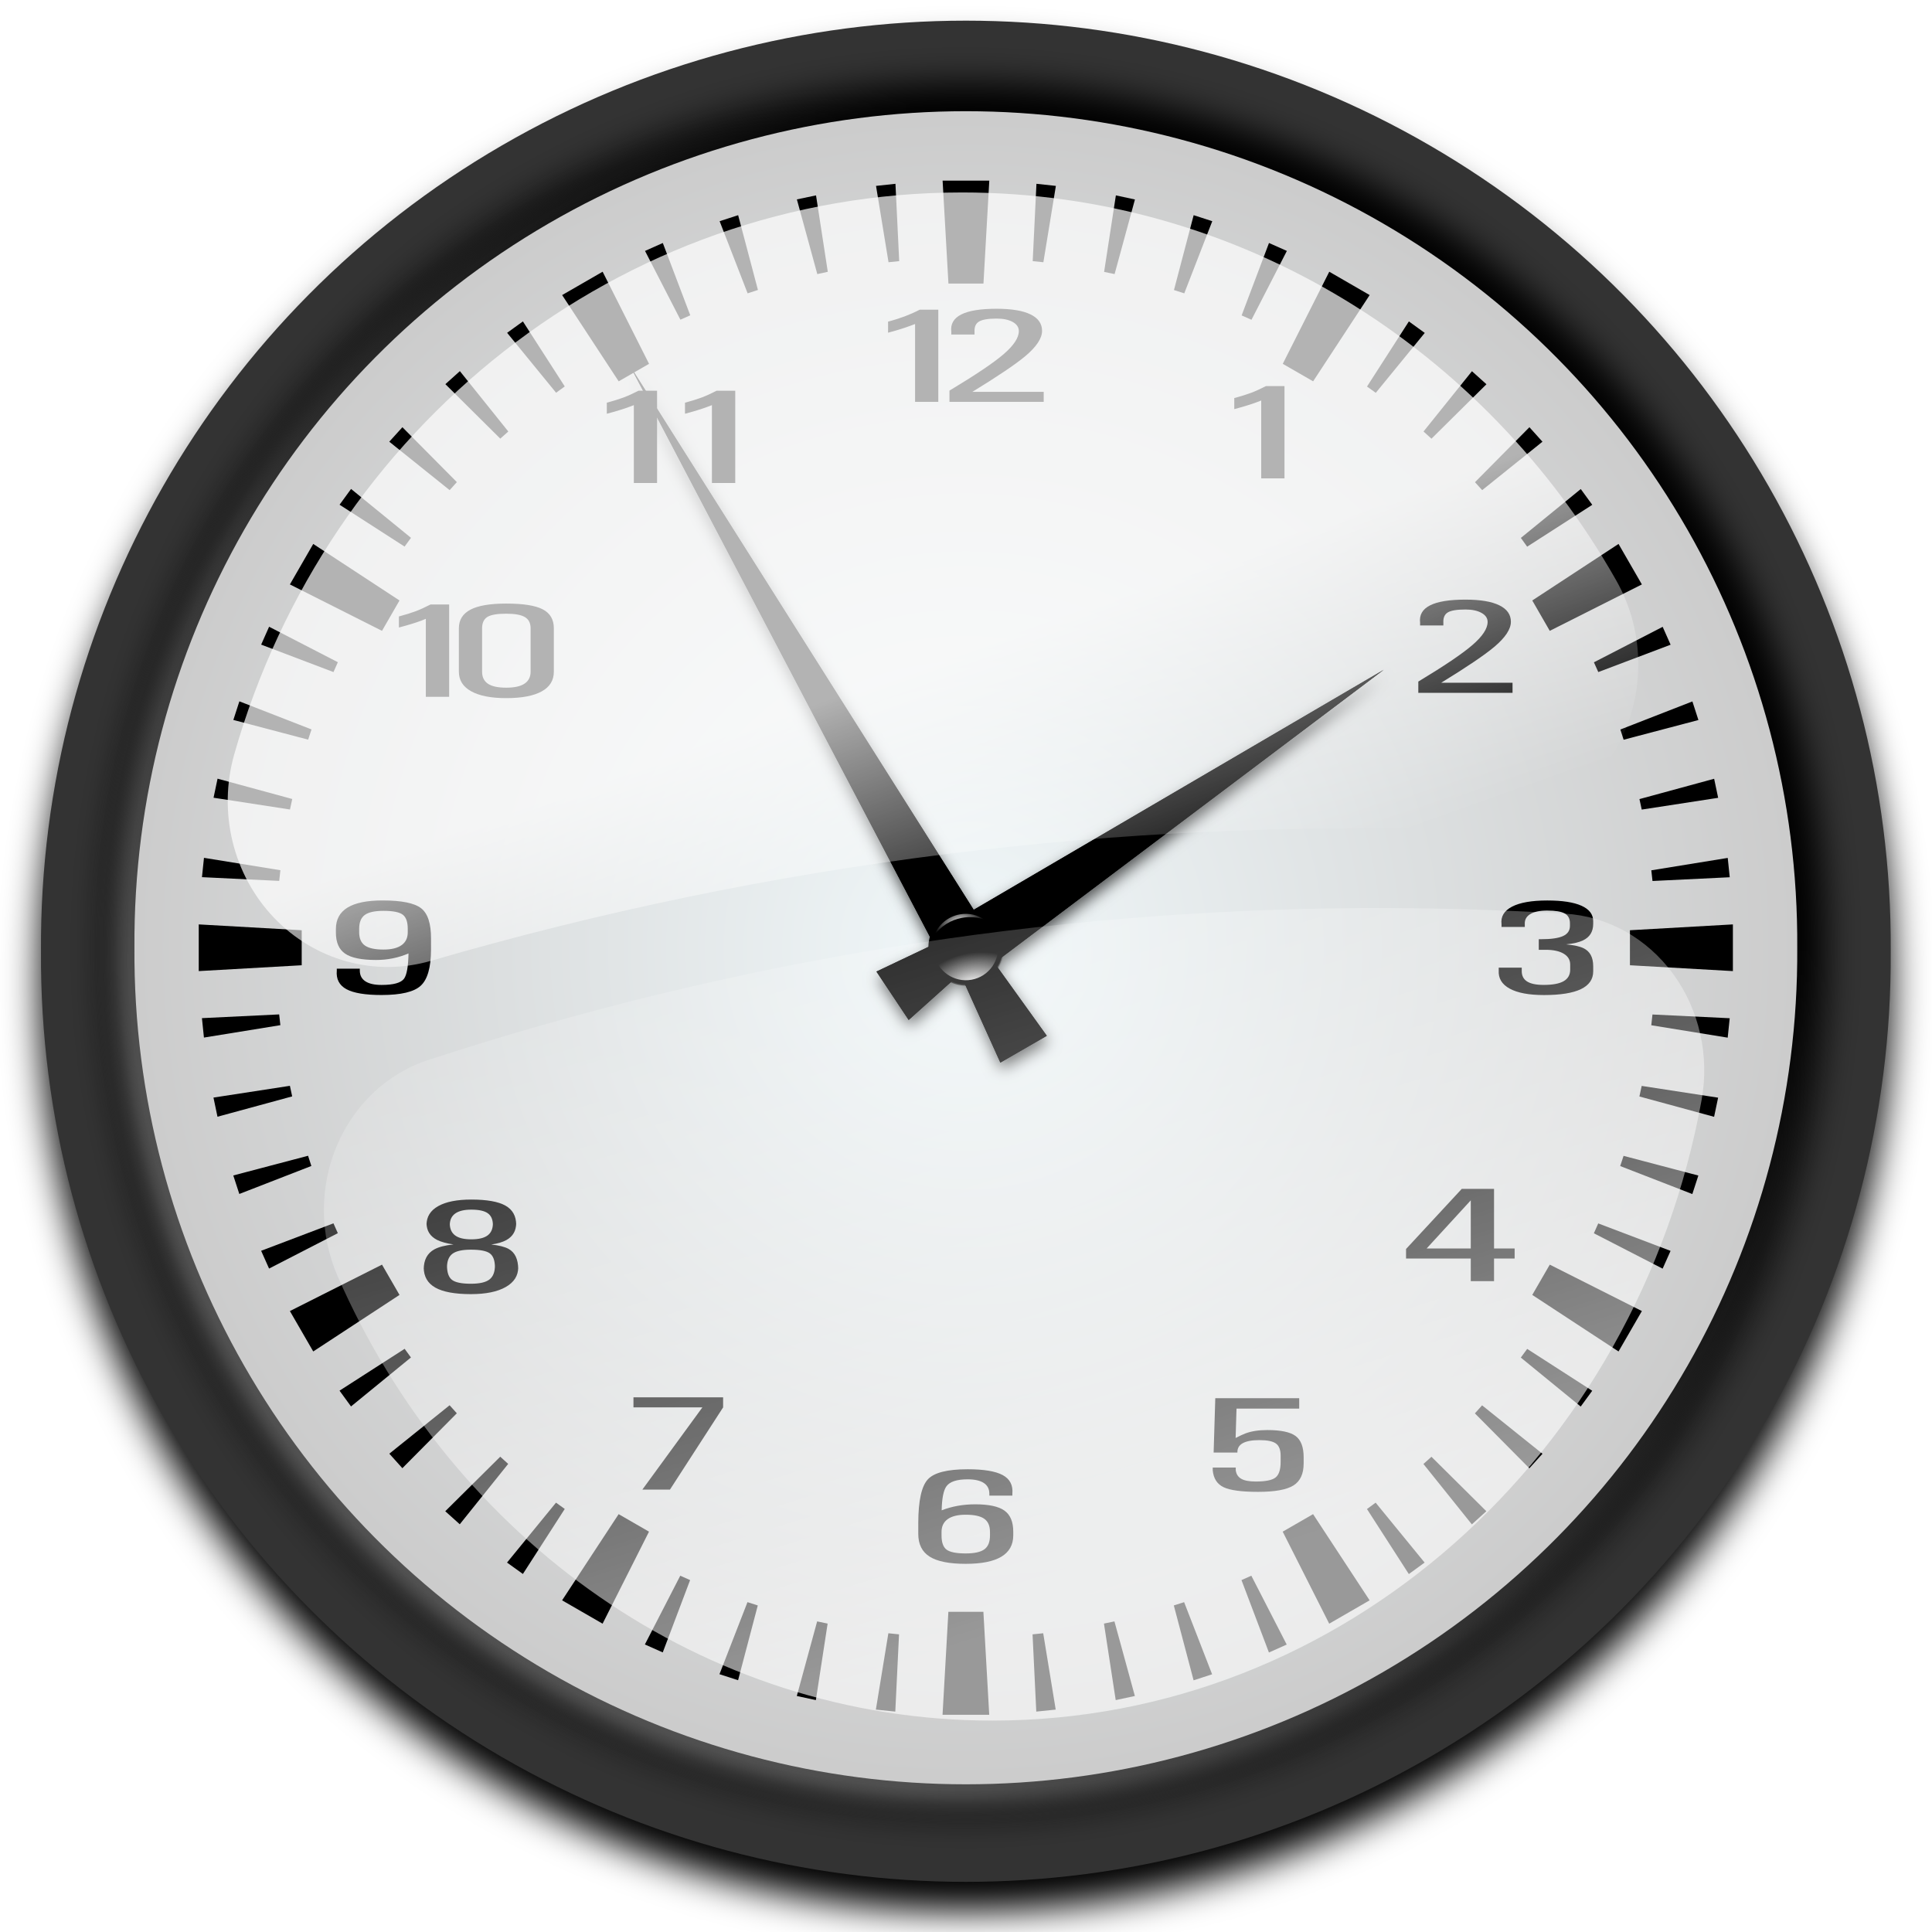
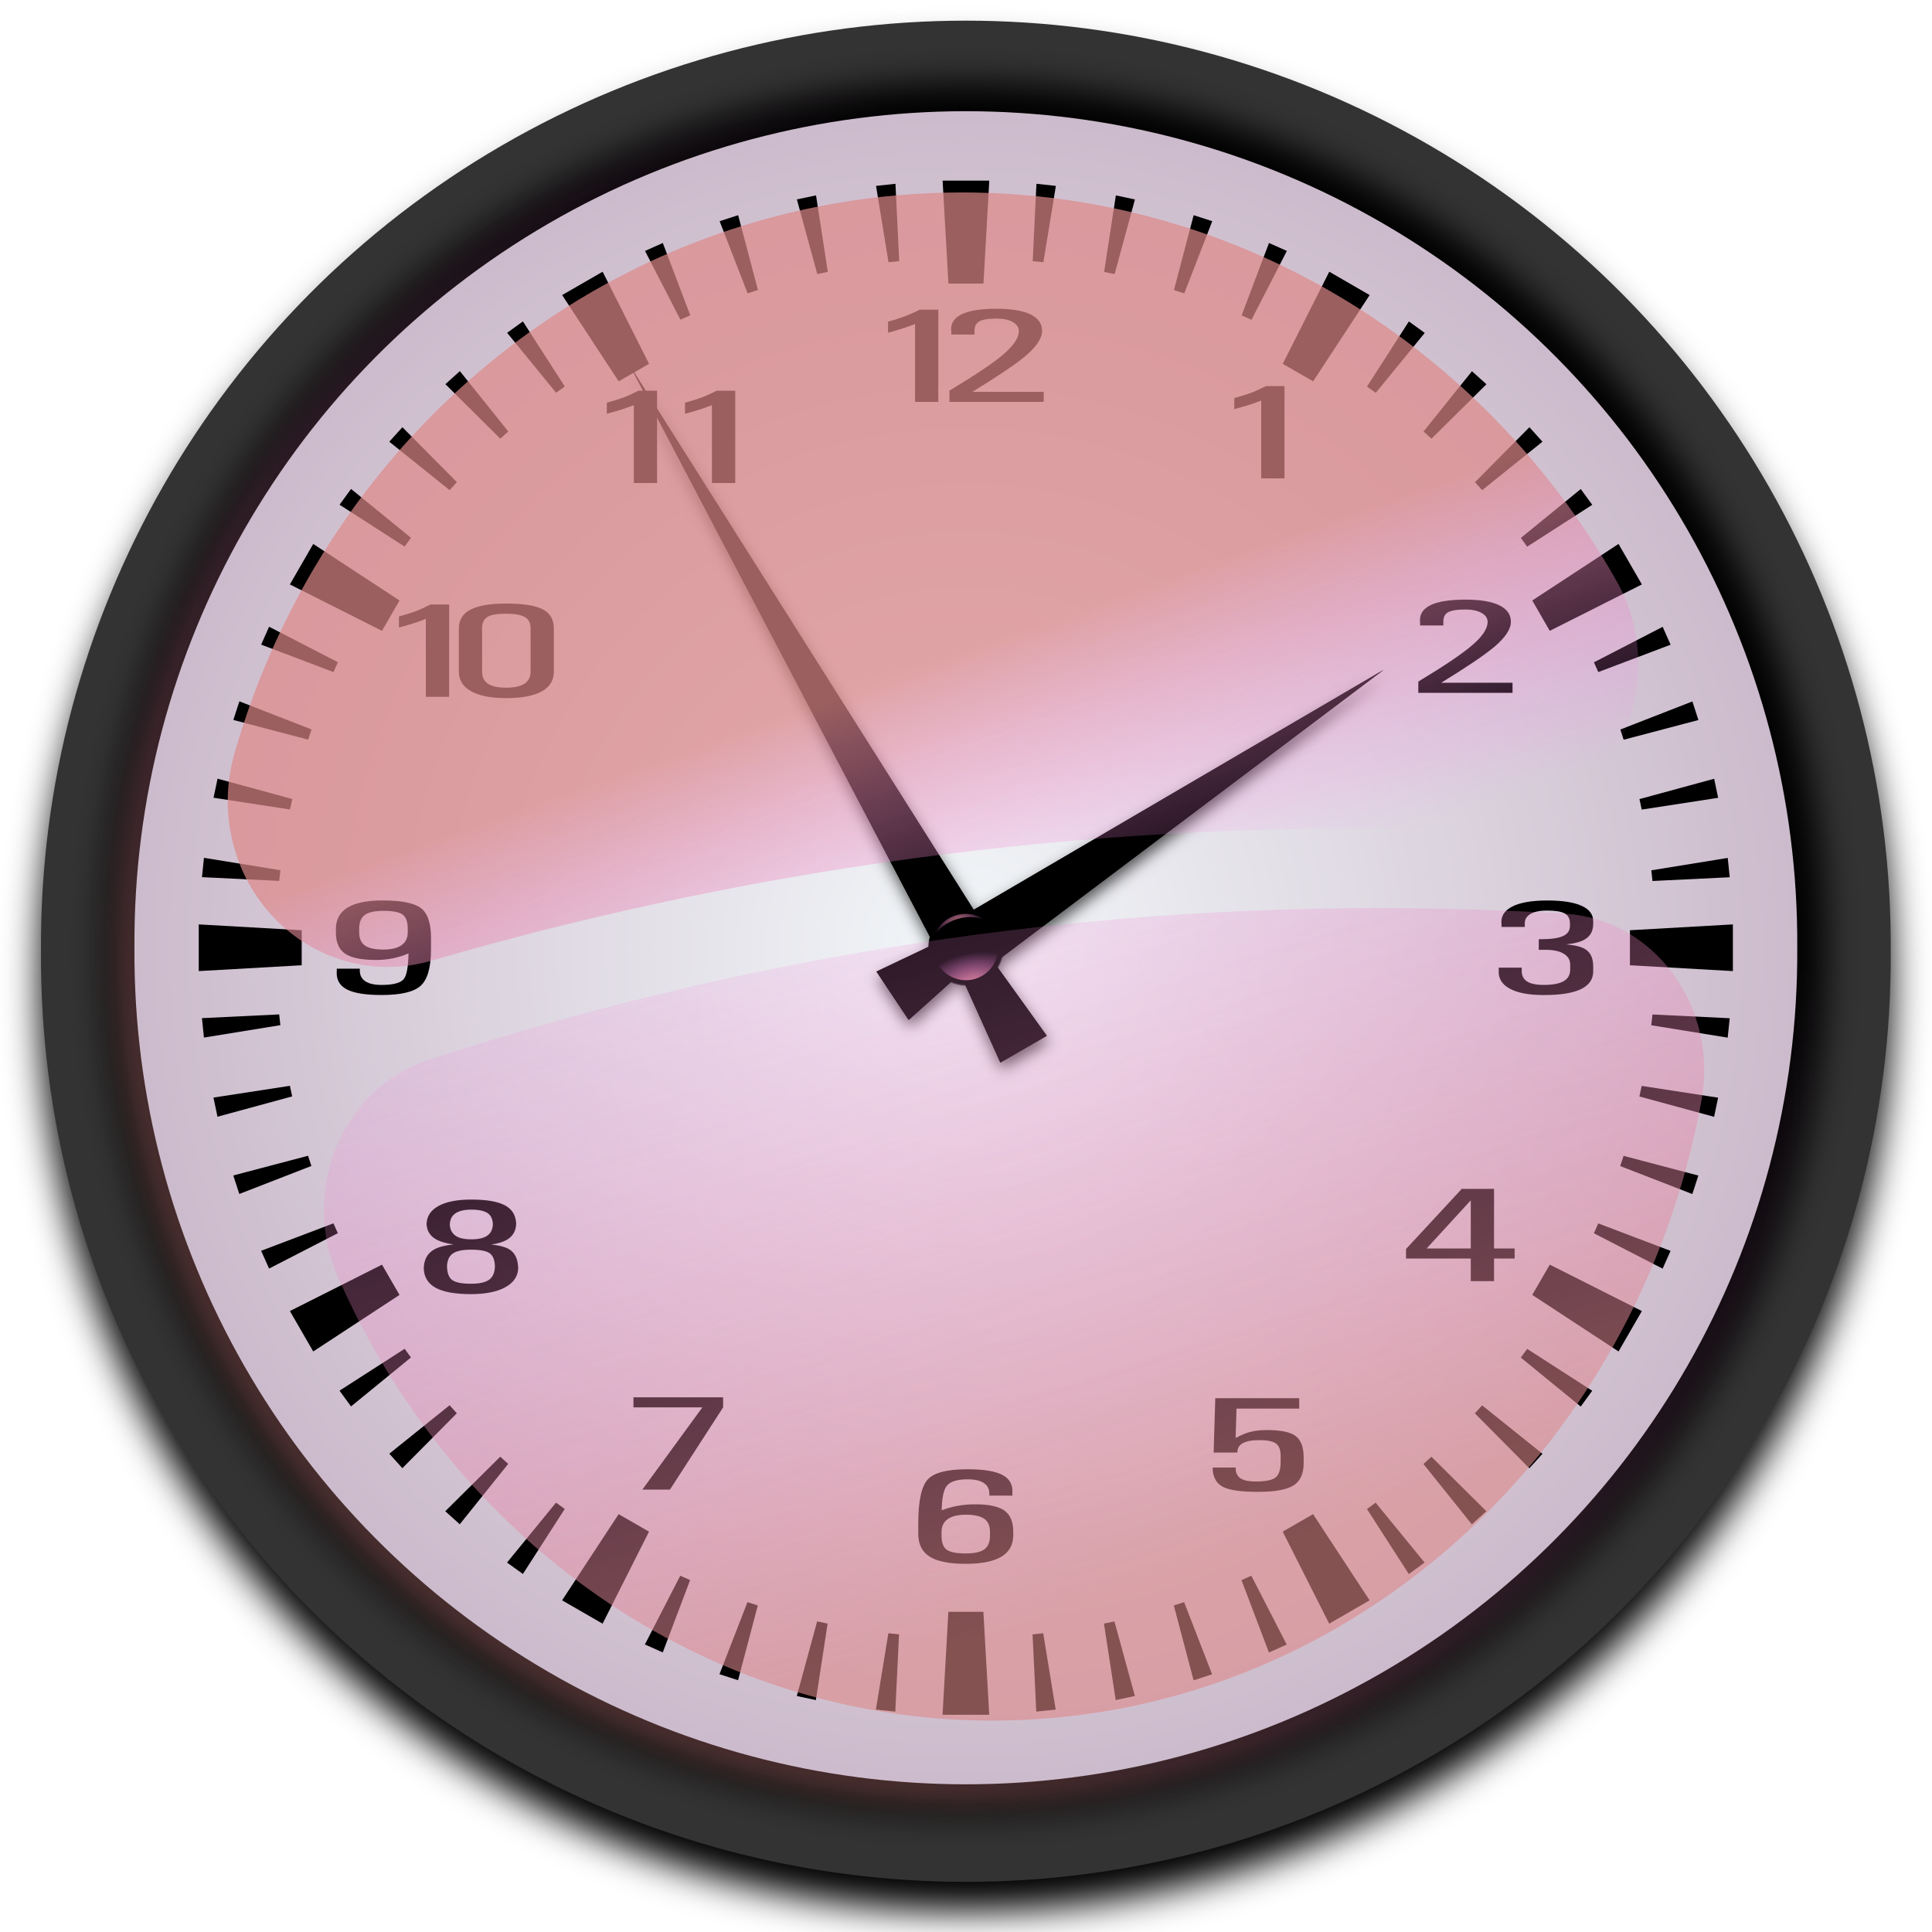
<svg xmlns="http://www.w3.org/2000/svg" xmlns:xlink="http://www.w3.org/1999/xlink" viewBox="0 0 400 400">
  <defs>
    <filter id="i">
      <feGaussianBlur stdDeviation="2.487" />
    </filter>
    <filter id="b">
      <feGaussianBlur stdDeviation="5.257" />
    </filter>
    <filter id="k">
      <feGaussianBlur stdDeviation="5.299" />
    </filter>
    <filter id="j">
      <feGaussianBlur stdDeviation="1.046" />
    </filter>
    <linearGradient id="a">
-       <stop stop-color="#fff" offset="0" />
-       <stop stop-color="#fff" stop-opacity="0" offset="1" />
+       <stop stop-color="#d88" offset="0" />
+       <stop stop-color="#f8f" stop-opacity="0" offset="1" />
    </linearGradient>
    <linearGradient id="h" x1="-485.71" x2="-221.36" y1="614.71" y2="332.36" gradientUnits="userSpaceOnUse" xlink:href="#a" />
    <linearGradient id="g" x1="289.71" x2="325.64" y1="191.53" y2="295.89" gradientUnits="userSpaceOnUse" xlink:href="#a" />
    <linearGradient id="f" x1="358.93" x2="261.61" y1="516.56" y2="185.9" gradientUnits="userSpaceOnUse" xlink:href="#a" />
    <radialGradient id="e" cx="-485.71" cy="332.36" r="262.86" gradientUnits="userSpaceOnUse">
-       <stop stop-color="#f0f7f9" offset="0" />
-       <stop stop-color="#ccc" offset="1" />
+       <stop stop-color="#f2f7f9" offset="0" />
+       <stop stop-color="#cbc" offset="1" />
    </radialGradient>
    <radialGradient id="d" cx="-257.14" cy="353" r="52.319" gradientTransform="matrix(1.6357 -.014127 .0086362 .99996 160.42 -3.6194)" gradientUnits="userSpaceOnUse" xlink:href="#a" />
    <radialGradient id="c" cx="-260.01" cy="219.21" r="37.016" gradientTransform="matrix(-.99219 .12477 -.075183 -.59784 -502.2 415.88)" gradientUnits="userSpaceOnUse" xlink:href="#a" />
  </defs>
  <g transform="matrix(1.3206 0 0 1.3206 -364.95 -543.38)">
    <path transform="matrix(.55163 0 0 .55163 695.71 381.83)" d="m-222.86 332.36a262.86 262.86 0 1 1 -525.71 0 262.86 262.86 0 1 1 525.71 0z" fill-rule="evenodd" filter="url(#b)" />
    <path transform="matrix(.55163 0 0 .55163 695.71 377.26)" d="m-222.86 332.36a262.86 262.86 0 1 1 -525.71 0 262.86 262.86 0 1 1 525.71 0z" fill="#333" fill-rule="evenodd" />
    <path transform="matrix(.51232 0 0 .51232 676.62 389.77)" d="m-222.86 332.36a262.86 262.86 0 1 1 -525.71 0 262.86 262.86 0 1 1 525.71 0z" fill-rule="evenodd" filter="url(#b)" />
    <path transform="matrix(.49588 0 0 .49588 668.63 395.24)" d="m-222.86 332.36a262.86 262.86 0 1 1 -525.71 0 262.86 262.86 0 1 1 525.71 0z" fill="none" filter="url(#k)" stroke="url(#h)" stroke-linecap="round" stroke-width="4.141" />
    <path transform="matrix(.49588 0 0 .49588 668.63 395.24)" d="m-222.86 332.36a262.86 262.86 0 1 1 -525.71 0 262.86 262.86 0 1 1 525.71 0z" fill="url(#e)" fill-rule="evenodd" />
    <g transform="matrix(.45752 0 0 .45752 240.57 302.32)" fill-rule="evenodd">
      <path d="m293.95 363.68 107.26 204.16 3.22-1.859 16.567 36.695 15.913-9.188-23.495-32.695 3.708-2.141-123.18-194.97z" />
      <path d="m552.38 468.06-148.77 87.091 2.235 3.357-27.309 12.972 11.043 16.585 22.501-20.193 2.573 3.864 137.73-103.68z" />
    </g>
    <path d="m424.13 439.78 0.915 16.142h5.49l0.915-16.142h-7.32zm-7.392 0.5-3.045 0.329 1.959 11.967 1.673-0.172-0.586-12.124zm22.104 0-0.586 12.124 1.673 0.172 1.959-11.967-3.045-0.329zm-34.557 1.816-3.002 0.629 3.203 11.71 1.644-0.357-1.844-11.981zm47.01 0-1.844 11.995 1.644 0.343 3.188-11.695-2.988-0.643zm-59.22 3.103-2.902 0.944 4.389 11.309 1.616-0.529-3.103-11.724zm71.415 0-3.088 11.738 1.616 0.515 4.389-11.309-2.917-0.944zm-83.225 4.361-2.788 1.244 5.547 10.78 1.544-0.686-4.303-11.338zm95.035 0-4.289 11.352 1.544 0.686 5.547-10.795-2.802-1.244zm-104.47 4.504-6.348 3.66 8.864 13.525 4.761-2.745-7.277-14.44zm113.92 0-7.292 14.44 4.761 2.745 8.864-13.525-6.334-3.66zm-126.42 7.792-2.473 1.787 7.678 9.393 1.358-0.987-6.562-10.194zm138.9 0-6.562 10.208 1.373 0.987 7.678-9.393-2.488-1.802zm-148.78 7.792-2.273 2.045 8.607 8.536 1.258-1.115-7.592-9.465zm158.67 0.014-7.592 9.451 1.244 1.129 8.621-8.536-2.273-2.045zm-167.68 8.779-2.059 2.273 9.465 7.592 1.129-1.258-8.536-8.607zm176.69 0-8.536 8.621 1.129 1.244 9.451-7.592-2.045-2.273zm-184.74 9.679-1.802 2.473 10.194 6.562 1.001-1.373-9.393-7.663zm192.79 0.014-9.393 7.663 0.987 1.373 10.208-6.562-1.802-2.473zm-198.72 8.607-3.66 6.348 14.44 7.277 2.745-4.761-13.525-8.864zm204.64 0-13.525 8.864 2.745 4.761 14.44-7.277-3.66-6.348zm-211.56 12.982-1.244 2.802 11.338 4.303 0.686-1.544-10.78-5.562zm218.48 0.014-10.78 5.562 0.686 1.53 11.338-4.289-1.244-2.802zm-223.14 11.681-0.944 2.917 11.724 3.088 0.529-1.601-11.309-4.404zm227.8 0.014-11.295 4.404 0.515 1.601 11.724-3.088-0.944-2.917zm-231.22 12.11-0.629 2.988 11.981 1.844 0.357-1.644-11.71-3.188zm234.63 0.014-11.71 3.188 0.357 1.644 11.981-1.844-0.629-2.988zm-236.76 12.396-0.315 3.031 12.11 0.586 0.186-1.673-11.981-1.944zm238.89 0.014-11.981 1.944 0.186 1.673 12.11-0.586-0.315-3.031zm-239.71 10.423v7.32l16.142-0.915v-5.49l-16.142-0.915zm240.52 0-16.142 0.915v5.49l16.142 0.915v-7.32zm-227.91 14.111-12.11 0.586 0.315 3.045 11.981-1.944-0.186-1.687zm215.3 0.014-0.186 1.687 11.981 1.944 0.315-3.045-12.11-0.586zm-213.62 11.181-11.981 1.844 0.629 3.002 11.71-3.188-0.357-1.659zm211.93 0.014-0.357 1.659 11.71 3.188 0.629-3.002-11.981-1.844zm-209.08 10.952-11.724 3.088 0.944 2.902 11.295-4.389-0.515-1.601zm206.24 0.014-0.529 1.601 11.309 4.389 0.944-2.902-11.724-3.088zm-202.26 10.58-11.338 4.303 1.244 2.788 10.78-5.547-0.686-1.544zm198.29 0.014-0.686 1.544 10.78 5.547 1.244-2.788-11.338-4.303zm-190.68 6.462-14.44 7.277 3.66 6.334 13.525-8.864-2.745-4.747zm183.08 0-2.745 4.747 13.525 8.864 3.66-6.334-14.44-7.277zm-179.53 13.196-10.208 6.562 1.802 2.473 9.393-7.678-0.987-1.358zm175.99 0.014-1.001 1.358 9.393 7.678 1.802-2.473-10.194-6.562zm-168.94 8.836-9.451 7.592 2.045 2.273 8.536-8.607-1.129-1.258zm161.87 0.014-1.129 1.258 8.536 8.607 2.059-2.273-9.465-7.592zm-153.93 8.049-8.621 8.55 2.273 2.045 7.592-9.465-1.244-1.129zm145.99 0.014-1.258 1.129 7.592 9.465 2.273-2.059-8.607-8.536zm-137.25 7.192-7.678 9.393 2.488 1.787 6.562-10.194-1.373-0.987zm128.5 0-1.358 1.001 6.562 10.194 2.473-1.802-7.678-9.393zm-118.68 1.802-8.864 13.511 6.348 3.66 7.277-14.426-4.761-2.745zm108.87 0-4.761 2.745 7.292 14.426 6.334-3.66-8.864-13.511zm-99.209 9.651-5.547 10.78 2.802 1.244 4.289-11.338-1.544-0.686zm89.53 0-1.544 0.686 4.303 11.352 2.788-1.244-5.547-10.795zm-78.993 4.146-4.389 11.295 2.917 0.944 3.088-11.724-1.616-0.515zm68.456 0-1.616 0.515 3.103 11.738 2.902-0.944-4.389-11.309zm-36.959 1.516-0.915 16.142h7.32l-0.915-16.142h-5.49zm-20.574 1.501-3.188 11.695 2.988 0.643 1.844-11.995-1.644-0.343zm46.609 0-1.644 0.343 1.844 11.995 3.002-0.643-3.203-11.695zm-35.443 1.859-1.959 11.967 3.045 0.315 0.586-12.11-1.673-0.172zm24.277 0-1.673 0.172 0.586 12.11 3.045-0.315-1.959-11.967z" fill-rule="evenodd" />
    <g transform="matrix(.45752 0 0 .45752 240.57 302.32)" fill-rule="evenodd">
      <path d="m293.95 363.68 107.26 204.16 3.22-1.859 16.567 36.695 15.913-9.188-23.495-32.695 3.708-2.141-123.18-194.97z" />
      <path d="m552.38 468.06-148.77 87.091 2.235 3.357-27.309 12.972 11.043 16.585 22.501-20.193 2.573 3.864 137.73-103.68z" />
    </g>
    <g transform="matrix(.45752 0 0 .45752 240.75 303.4)" fill-rule="evenodd" filter="url(#i)" opacity=".662">
      <path d="m293.95 363.68 107.26 204.16 3.22-1.859 16.567 36.695 15.913-9.188-23.495-32.695 3.708-2.141-123.18-194.97z" />
      <path d="m552.38 468.06-148.77 87.091 2.235 3.357-27.309 12.972 11.043 16.585 22.501-20.193 2.573 3.864 137.73-103.68z" />
    </g>
    <path d="m336.17 567.46c-2.552 0-4.389-0.306-5.512-0.918s-1.625-1.584-1.505-2.917v-0.297h3.608v0.297c-1e-5 0.738 0.289 1.299 0.867 1.682s1.425 0.574 2.542 0.574c1.874 0 3.05-0.328 3.529-0.984 0.425-0.588 0.658-1.907 0.698-3.958-1.608 0.69-3.309 1.032-5.104 1.025-2.26 0-3.871-0.33-4.835-0.989s-1.445-1.762-1.445-3.307v-0.554c-1e-5 -1.497 0.608-2.618 1.824-3.363s3.047-1.118 5.492-1.118c2.99 2e-5 5.007 0.41 6.051 1.23s1.558 2.41 1.545 4.768v1.733c-0.013 2.789-0.552 4.669-1.615 5.639-1.05 0.971-3.097 1.456-6.14 1.456zm4.107-10.387c-1e-5 -1.087-0.266-1.827-0.797-2.22s-1.535-0.59-3.01-0.59c-1.369 2e-5 -2.346 0.215-2.931 0.646s-0.877 1.152-0.877 2.163v0.554c-1e-5 0.957 0.299 1.647 0.897 2.071s1.568 0.636 2.911 0.636c1.249 0 2.196-0.231 2.841-0.692s0.967-1.133 0.967-2.015v-0.554z" />
    <path transform="scale(1.3944 .71715)" d="m374.7 775.58c-1e-5 -1.001-0.195-1.713-0.586-2.137s-1.048-0.636-1.973-0.636c-0.839 1e-5 -1.475 0.26-1.909 0.779s-0.636 1.256-0.608 2.209v0.6h-2.616v-0.6c-0.105-1.659 0.288-2.938 1.179-3.839s2.214-1.351 3.967-1.351c1.687 2e-5 2.969 0.384 3.846 1.151s1.315 1.89 1.315 3.367v0.586c-1e-5 1.716-0.386 2.926-1.158 3.631-0.438 0.41-1.068 0.696-1.887 0.858 0.886 0.162 1.539 0.443 1.959 0.844 0.724 0.677 1.087 1.992 1.087 3.946v1.115c-1e-5 1.725-0.46 3.019-1.38 3.882s-2.304 1.294-4.153 1.294c-1.687 0-2.971-0.467-3.853-1.401s-1.294-2.264-1.237-3.989v-0.6h2.588v0.6c-0.019 1.077 0.174 1.875 0.579 2.395s1.032 0.779 1.88 0.779c1.02 0 1.773-0.274 2.259-0.822s0.729-1.389 0.729-2.523v-1.115c-1e-5 -1.01-0.243-1.799-0.729-2.366s-1.163-0.851-2.03-0.851h-0.772v-2.316h0.272c1.125 1e-5 1.944-0.231 2.459-0.693s0.772-1.199 0.772-2.209v-0.586z" />
    <path d="m432.6 459.87c-2.525 1e-5 -4.368 0.297-5.551 0.898s-1.702 1.501-1.556 2.711v0.433h3.642v-0.433c-0.04-0.772 0.201-1.3 0.706-1.604s1.417-0.465 2.759-0.465c1.037 1e-5 1.881 0.174 2.519 0.529s0.963 0.84 0.963 1.428c-1e-5 1.046-0.795 2.252-2.39 3.626s-4.433 3.271-8.487 5.711v1.765h14.775v-1.572h-11.182c4.027-2.468 6.817-4.348 8.358-5.647 1.714-1.456 2.567-2.766 2.567-3.914-1e-5 -1.135-0.603-1.995-1.813-2.583s-2.984-0.882-5.31-0.882zm-12.048 0.144c-0.851 0.437-1.638 0.776-2.342 1.043-0.691 0.26-1.568 0.547-2.631 0.834v1.733c1.422-0.376 2.596-0.749 3.513-1.091l0.722-0.273v12.209h3.642v-14.455h-2.904z" />
    <path d="m428.05 641.81c2.552 3e-5 4.389 0.306 5.512 0.918s1.625 1.584 1.505 2.917v0.297h-3.608v-0.297c-2e-5 -0.738-0.289-1.299-0.867-1.682s-1.425-0.574-2.542-0.574c-1.701 0-2.811 0.369-3.329 1.107-0.452 0.636-0.698 1.887-0.738 3.753 1.608-0.629 3.363-0.943 5.263-0.943 2.14 0 3.668 0.33 4.585 0.989s1.376 1.762 1.376 3.307v0.554c-2e-5 1.497-0.621 2.618-1.864 3.363s-3.107 1.118-5.592 1.118c-2.578 0-4.462-0.376-5.652-1.128s-1.784-1.941-1.784-3.568v-1.733c0.013-3.472 0.512-5.742 1.495-6.808 0.97-1.06 3.05-1.589 6.24-1.589zm-4.087 10.387c-1e-5 1.087 0.266 1.827 0.797 2.22s1.528 0.59 2.99 0.59c1.369 0 2.346-0.215 2.931-0.646s0.877-1.152 0.877-2.163v-0.554c-2e-5 -0.957-0.299-1.647-0.897-2.071s-1.568-0.636-2.911-0.636c-1.236 4e-5 -2.176 0.231-2.821 0.692s-0.967 1.133-0.967 2.015v0.554z" />
    <path d="m376.46 472.72c-0.851 0.437-1.638 0.792-2.342 1.059-0.691 0.26-1.568 0.531-2.631 0.818v1.733c1.422-0.376 2.596-0.733 3.513-1.075l0.722-0.273v12.209h3.642v-14.471h-2.904zm12.241 0c-0.851 0.437-1.622 0.792-2.326 1.059-0.691 0.26-1.568 0.531-2.631 0.818v1.733c1.422-0.376 2.58-0.733 3.497-1.075l0.722-0.273v12.209h3.658v-14.471h-2.92z" />
    <path d="m355.72 506.09c-2.525 1e-5 -4.383 0.314-5.599 0.947s-1.829 1.607-1.829 2.92v6.818c-1e-5 1.326 0.636 2.346 1.925 3.064s3.124 1.075 5.503 1.075c2.432 0 4.298-0.355 5.567-1.059s1.893-1.727 1.893-3.08v-6.818c-3e-5 -1.367-0.579-2.363-1.749-2.968s-3.08-0.898-5.711-0.898zm-11.872 0.144c-0.851 0.437-1.622 0.792-2.326 1.059-0.691 0.26-1.568 0.531-2.631 0.818v1.733c1.422-0.376 2.596-0.733 3.513-1.075l0.706-0.289v12.225h3.658v-14.471h-2.92zm11.872 1.444c1.342 1e-5 2.322 0.174 2.92 0.529s0.898 0.942 0.898 1.749v6.818c-2e-5 0.82-0.318 1.45-0.963 1.877s-1.606 0.626-2.856 0.626c-1.289 0-2.238-0.2-2.856-0.61s-0.93-1.039-0.93-1.893v-6.818c-1e-5 -0.848 0.292-1.446 0.85-1.781s1.527-0.497 2.936-0.497z" />
    <path transform="scale(1.3944 .71715)" d="m253.42 845.81c0.877 0.191 1.525 0.51 1.944 0.958 0.724 0.772 1.087 2.264 1.087 4.475v-0.429c-2e-5 1.83-0.469 3.262-1.408 4.296s-2.242 1.551-3.91 1.551c-1.802-1e-5 -3.136-0.477-4.003-1.43s-1.301-2.426-1.301-4.418v0.429c0-2.068 0.4-3.527 1.201-4.375 0.496-0.524 1.21-0.882 2.145-1.072-0.763-0.21-1.373-0.534-1.83-0.972-0.801-0.782-1.201-2.021-1.201-3.717v0.4c0-1.763 0.436-3.124 1.308-4.082s2.114-1.437 3.724-1.437c1.754 2e-5 3.033 0.441 3.839 1.323s1.208 2.28 1.208 4.196v-0.4c-1e-5 1.697-0.367 2.941-1.101 3.732-0.429 0.458-0.996 0.782-1.701 0.972zm-2.245-1.129c0.829 1e-5 1.442-0.286 1.837-0.858s0.593-1.454 0.593-2.645v0.4c-1e-5 -1.201-0.191-2.066-0.572-2.595s-1.001-0.793-1.859-0.793c-0.801 2e-5 -1.403 0.284-1.809 0.851s-0.608 1.413-0.608 2.538v-0.4c-1e-5 1.192 0.2 2.073 0.6 2.645 0.391 0.572 0.996 0.858 1.816 0.858zm-0.043 2.259c-0.972 1e-5 -1.663 0.298-2.073 0.894s-0.615 1.589-0.615 2.981v-0.429c0 1.544 0.188 2.597 0.565 3.16s1.084 0.844 2.123 0.844c0.972 1e-5 1.666-0.307 2.08-0.922s0.622-1.642 0.622-3.081v0.429c-1e-5 -1.496-0.191-2.516-0.572-3.06-0.372-0.543-1.082-0.815-2.13-0.815z" />
    <path transform="scale(1.3944 .71715)" d="m270.41 899.39 6.748-17.972h-7.749v-2.202h10.08v2.202l-5.976 17.972h-3.103z" />
    <path transform="scale(1.3944 .71715)" d="m344.76 893.68c-1e-5 2.278-0.384 3.882-1.151 4.811s-2.09 1.394-3.967 1.394c-1.859 0-3.153-0.338-3.882-1.015s-1.137-1.911-1.222-3.703v-0.6h2.588v0.6c0.057 0.848 0.265 1.47 0.622 1.866s0.898 0.593 1.623 0.593c1.106 0 1.849-0.293 2.23-0.879s0.572-1.728 0.572-3.424v-1.344c-1e-5 -1.268-0.174-2.152-0.522-2.652s-0.965-0.751-1.851-0.751c-0.848 1e-5 -1.48 0.226-1.894 0.679s-0.612 1.132-0.593 2.037h-2.674l0.186-11.881h9.436v2.273h-7.049l-0.1 6.42c0.448-0.448 0.82-0.782 1.115-1.001 0.667-0.486 1.482-0.729 2.445-0.729 1.525 1e-5 2.588 0.436 3.188 1.308s0.901 2.423 0.901 4.654v1.344z" />
    <path transform="scale(1.3944 .71715)" d="m363.55 848.88h-7.277v-2.087l6.262-13.139h3.631v13.025h2.316v2.202h-2.316v4.947h-2.616v-4.947zm0-2.202v-10.523l-4.961 10.523h4.961z" />
    <path transform="scale(1.3944 .71715)" d="m368.06 709.68c-1e-5 1.601-0.615 3.417-1.844 5.447-1.106 1.811-3.103 4.437-5.991 7.878h8.021v2.202h-10.594v-2.459c2.907-3.403 4.933-6.062 6.076-7.978s1.716-3.603 1.716-5.061c0-0.82-0.229-1.477-0.686-1.973s-1.058-0.743-1.802-0.743c-0.963 2e-5 -1.625 0.212-1.987 0.636s-0.529 1.175-0.5 2.252v0.6h-2.616v-0.6c-0.105-1.687 0.267-2.95 1.115-3.789s2.178-1.258 3.989-1.258c1.668 2e-5 2.936 0.415 3.803 1.244 0.867 0.82 1.301 2.021 1.301 3.603z" />
    <path transform="scale(1.3944 .71715)" d="m339.99 678.33v-17.028l-0.515 0.386c-0.658 0.477-1.496 0.977-2.516 1.501v-2.416c0.763-0.4 1.392-0.782 1.887-1.144 0.505-0.372 1.063-0.863 1.673-1.473h2.087v20.174h-2.616z" />
    <path transform="matrix(.10973 -.01982 .01982 .10973 450.25 523.05)" d="m-204.82 291.65a52.319 52.319 0 1 1 -104.64 0 52.319 52.319 0 1 1 104.64 0z" fill-rule="evenodd" filter="url(#j)" opacity=".8" />
    <path transform="matrix(.10973 -.01982 .01982 .10973 450.18 522.84)" d="m-204.82 291.65a52.319 52.319 0 1 1 -104.64 0 52.319 52.319 0 1 1 104.64 0z" fill-rule="evenodd" />
    <path transform="matrix(.09511 -.01718 .01718 .09511 447.22 527.93)" d="m-204.82 291.65a52.319 52.319 0 1 1 -104.64 0 52.319 52.319 0 1 1 104.64 0z" fill="url(#d)" fill-rule="evenodd" />
    <path transform="matrix(.10973 -.01982 .01982 .10973 450.21 522.99)" d="m-257.16 243.62c-17.158 0-32.072 9.028-40.562 22.531 11.164-10.63 26.221-17.188 42.812-17.188 11.38 0 22.033 3.108 31.219 8.469-8.652-8.469-20.389-13.812-33.469-13.812z" fill="url(#c)" fill-rule="evenodd" opacity=".8" />
  </g>
  <path transform="matrix(.58308 0 0 .60422 24.251 21.418)" d="m300 30.5c-121.82 0-225.48 80.784-258.41 192.5-5.843 19.827-0.458 41.263 14.06 55.976s35.881 20.383 55.784 14.805c120.08-33.708 243.53-48.781 370.09-44.75 20.677 0.65 40.074-9.989 50.64-27.775s10.632-39.908 0.172-57.757c-46.629-79.477-133.41-133-232.34-133z" fill="url(#g)" fill-rule="evenodd" opacity=".7" />
  <path transform="matrix(.5678 0 0 .60422 35.14 15.755)" d="m434.69 285.09c-116.41 0.615-229.85 18.098-340.5 52.062-14.856 4.565-27.01 15.334-33.33 29.532s-6.189 30.436 0.361 44.53c41.749 89.814 133.06 152.28 238.78 152.28 127.85 0 235.05-91.1 258.56-212.59 2.951-15.247-0.835-31.025-10.382-43.274s-23.924-19.771-39.43-20.632c-24.775-1.37-49.458-2.036-74.062-1.906z" fill="url(#f)" fill-rule="evenodd" opacity=".6" />
</svg>
